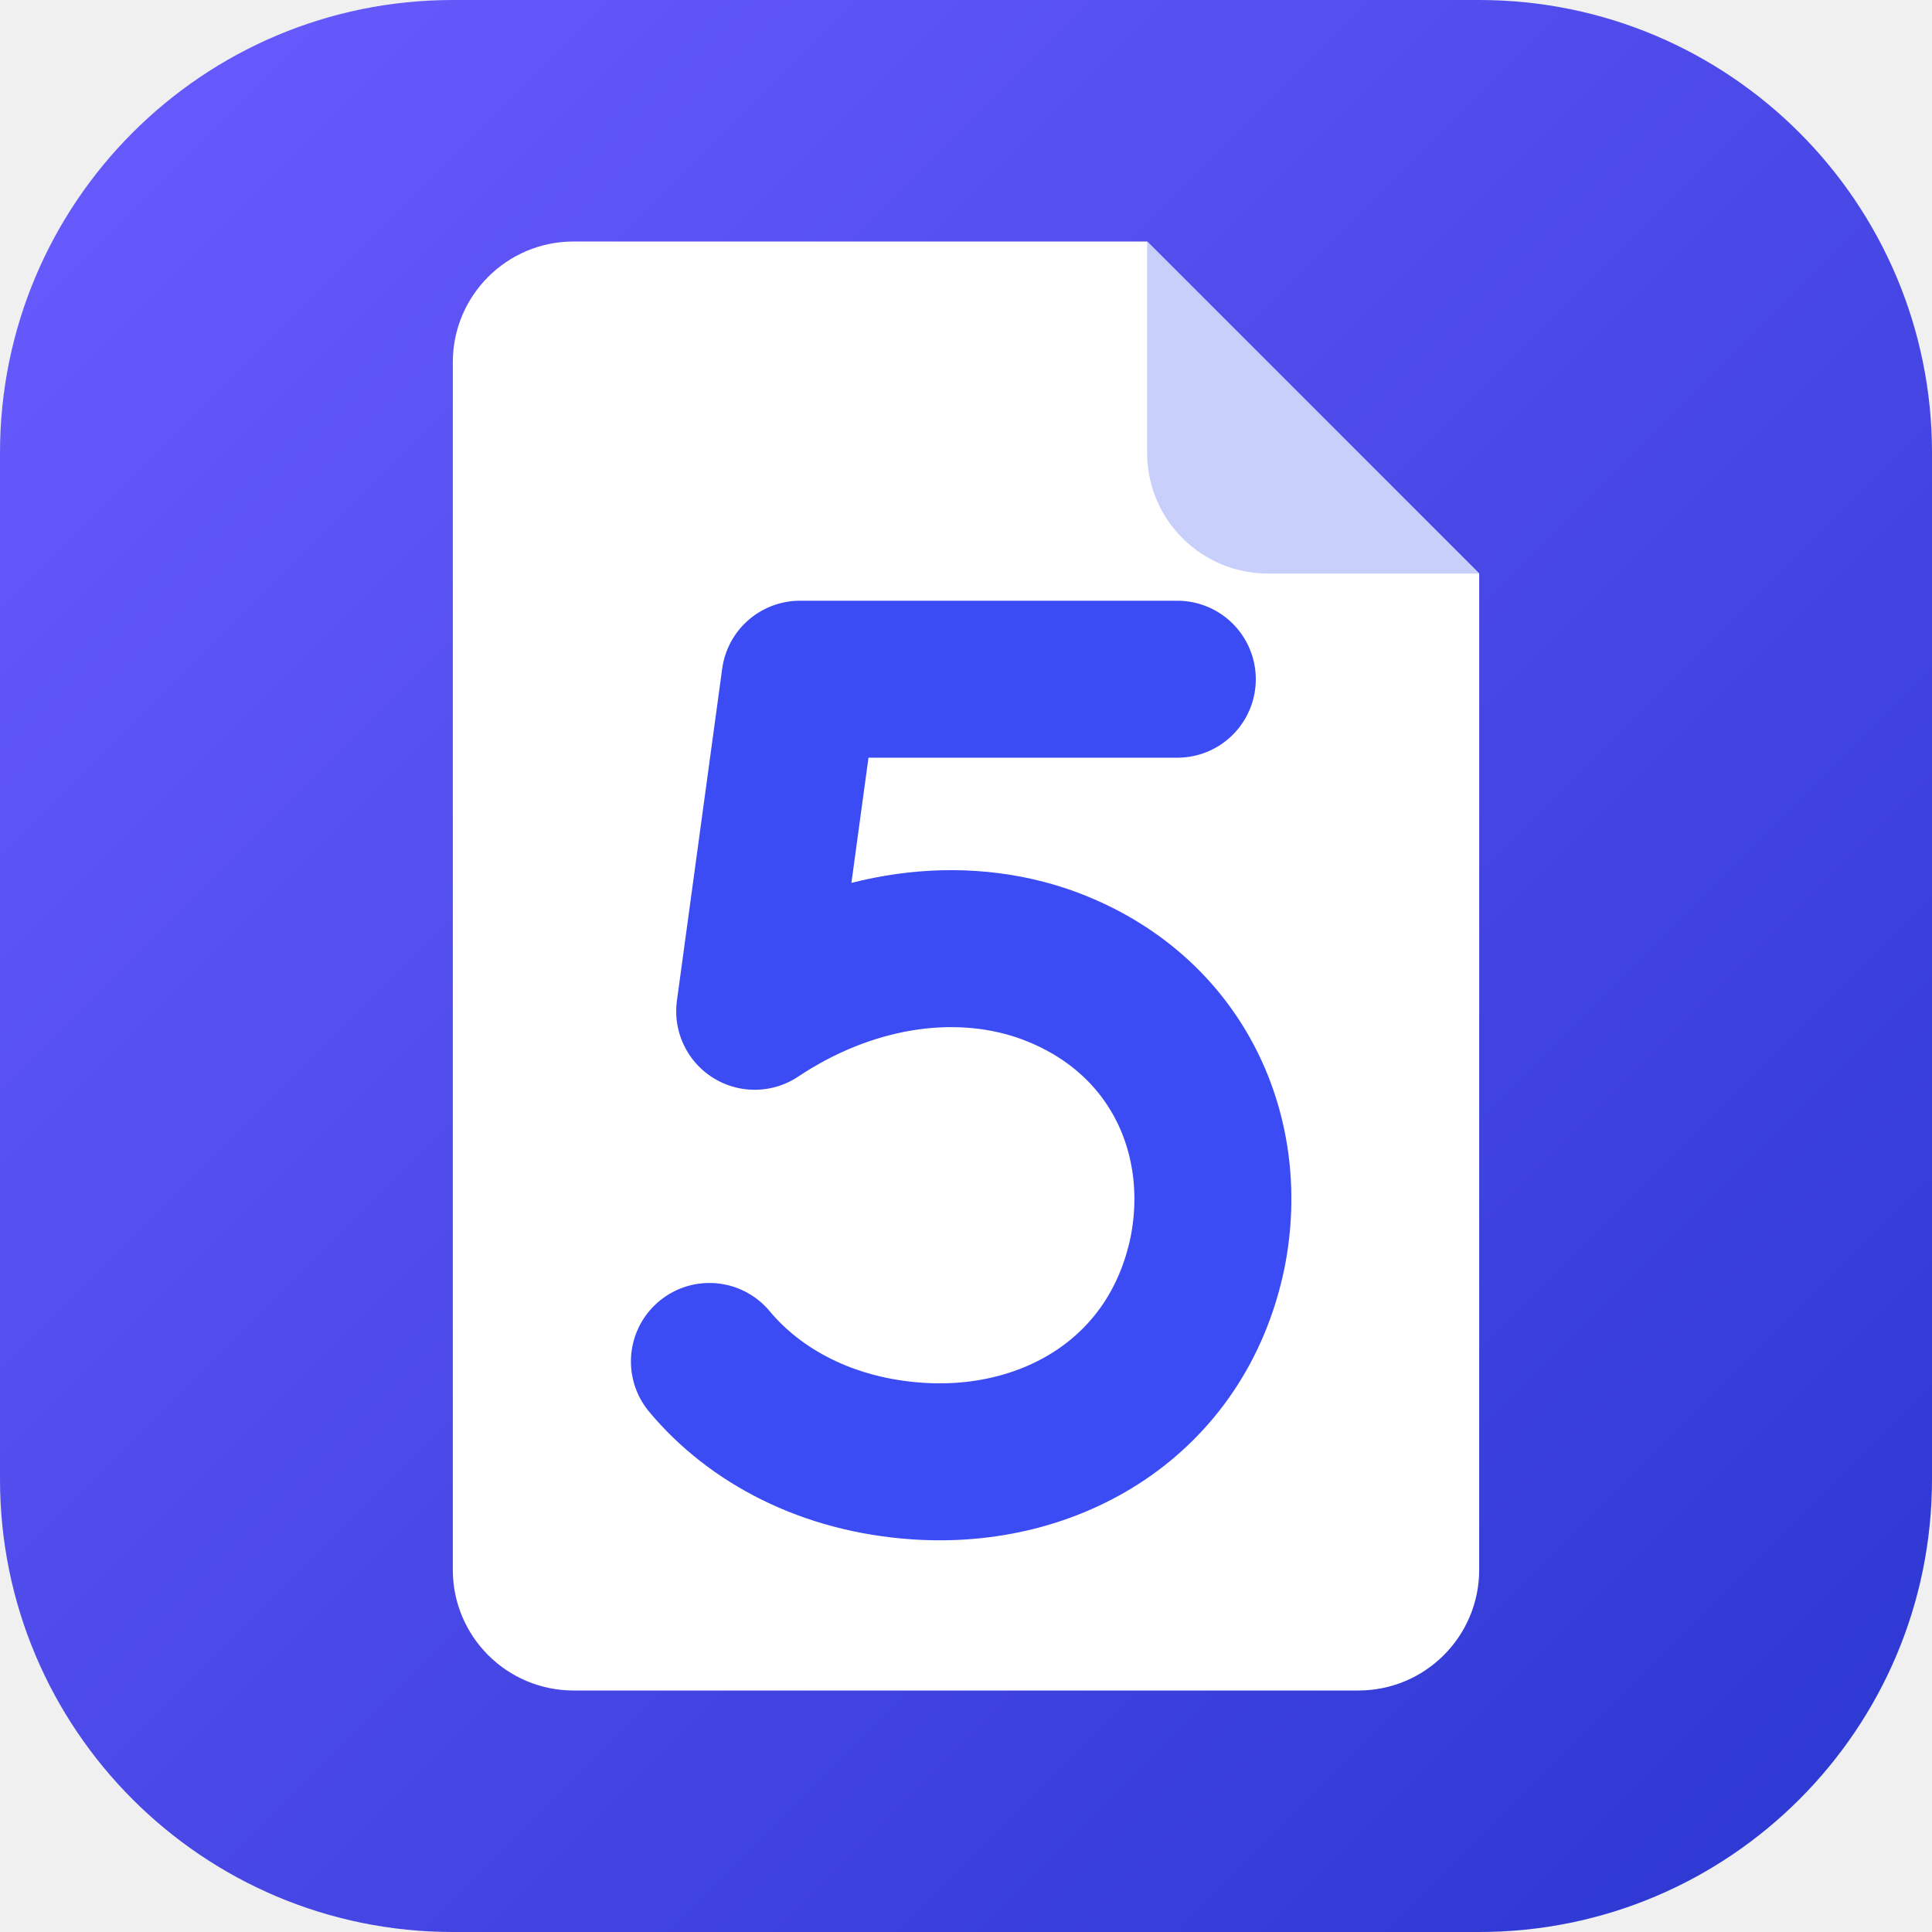
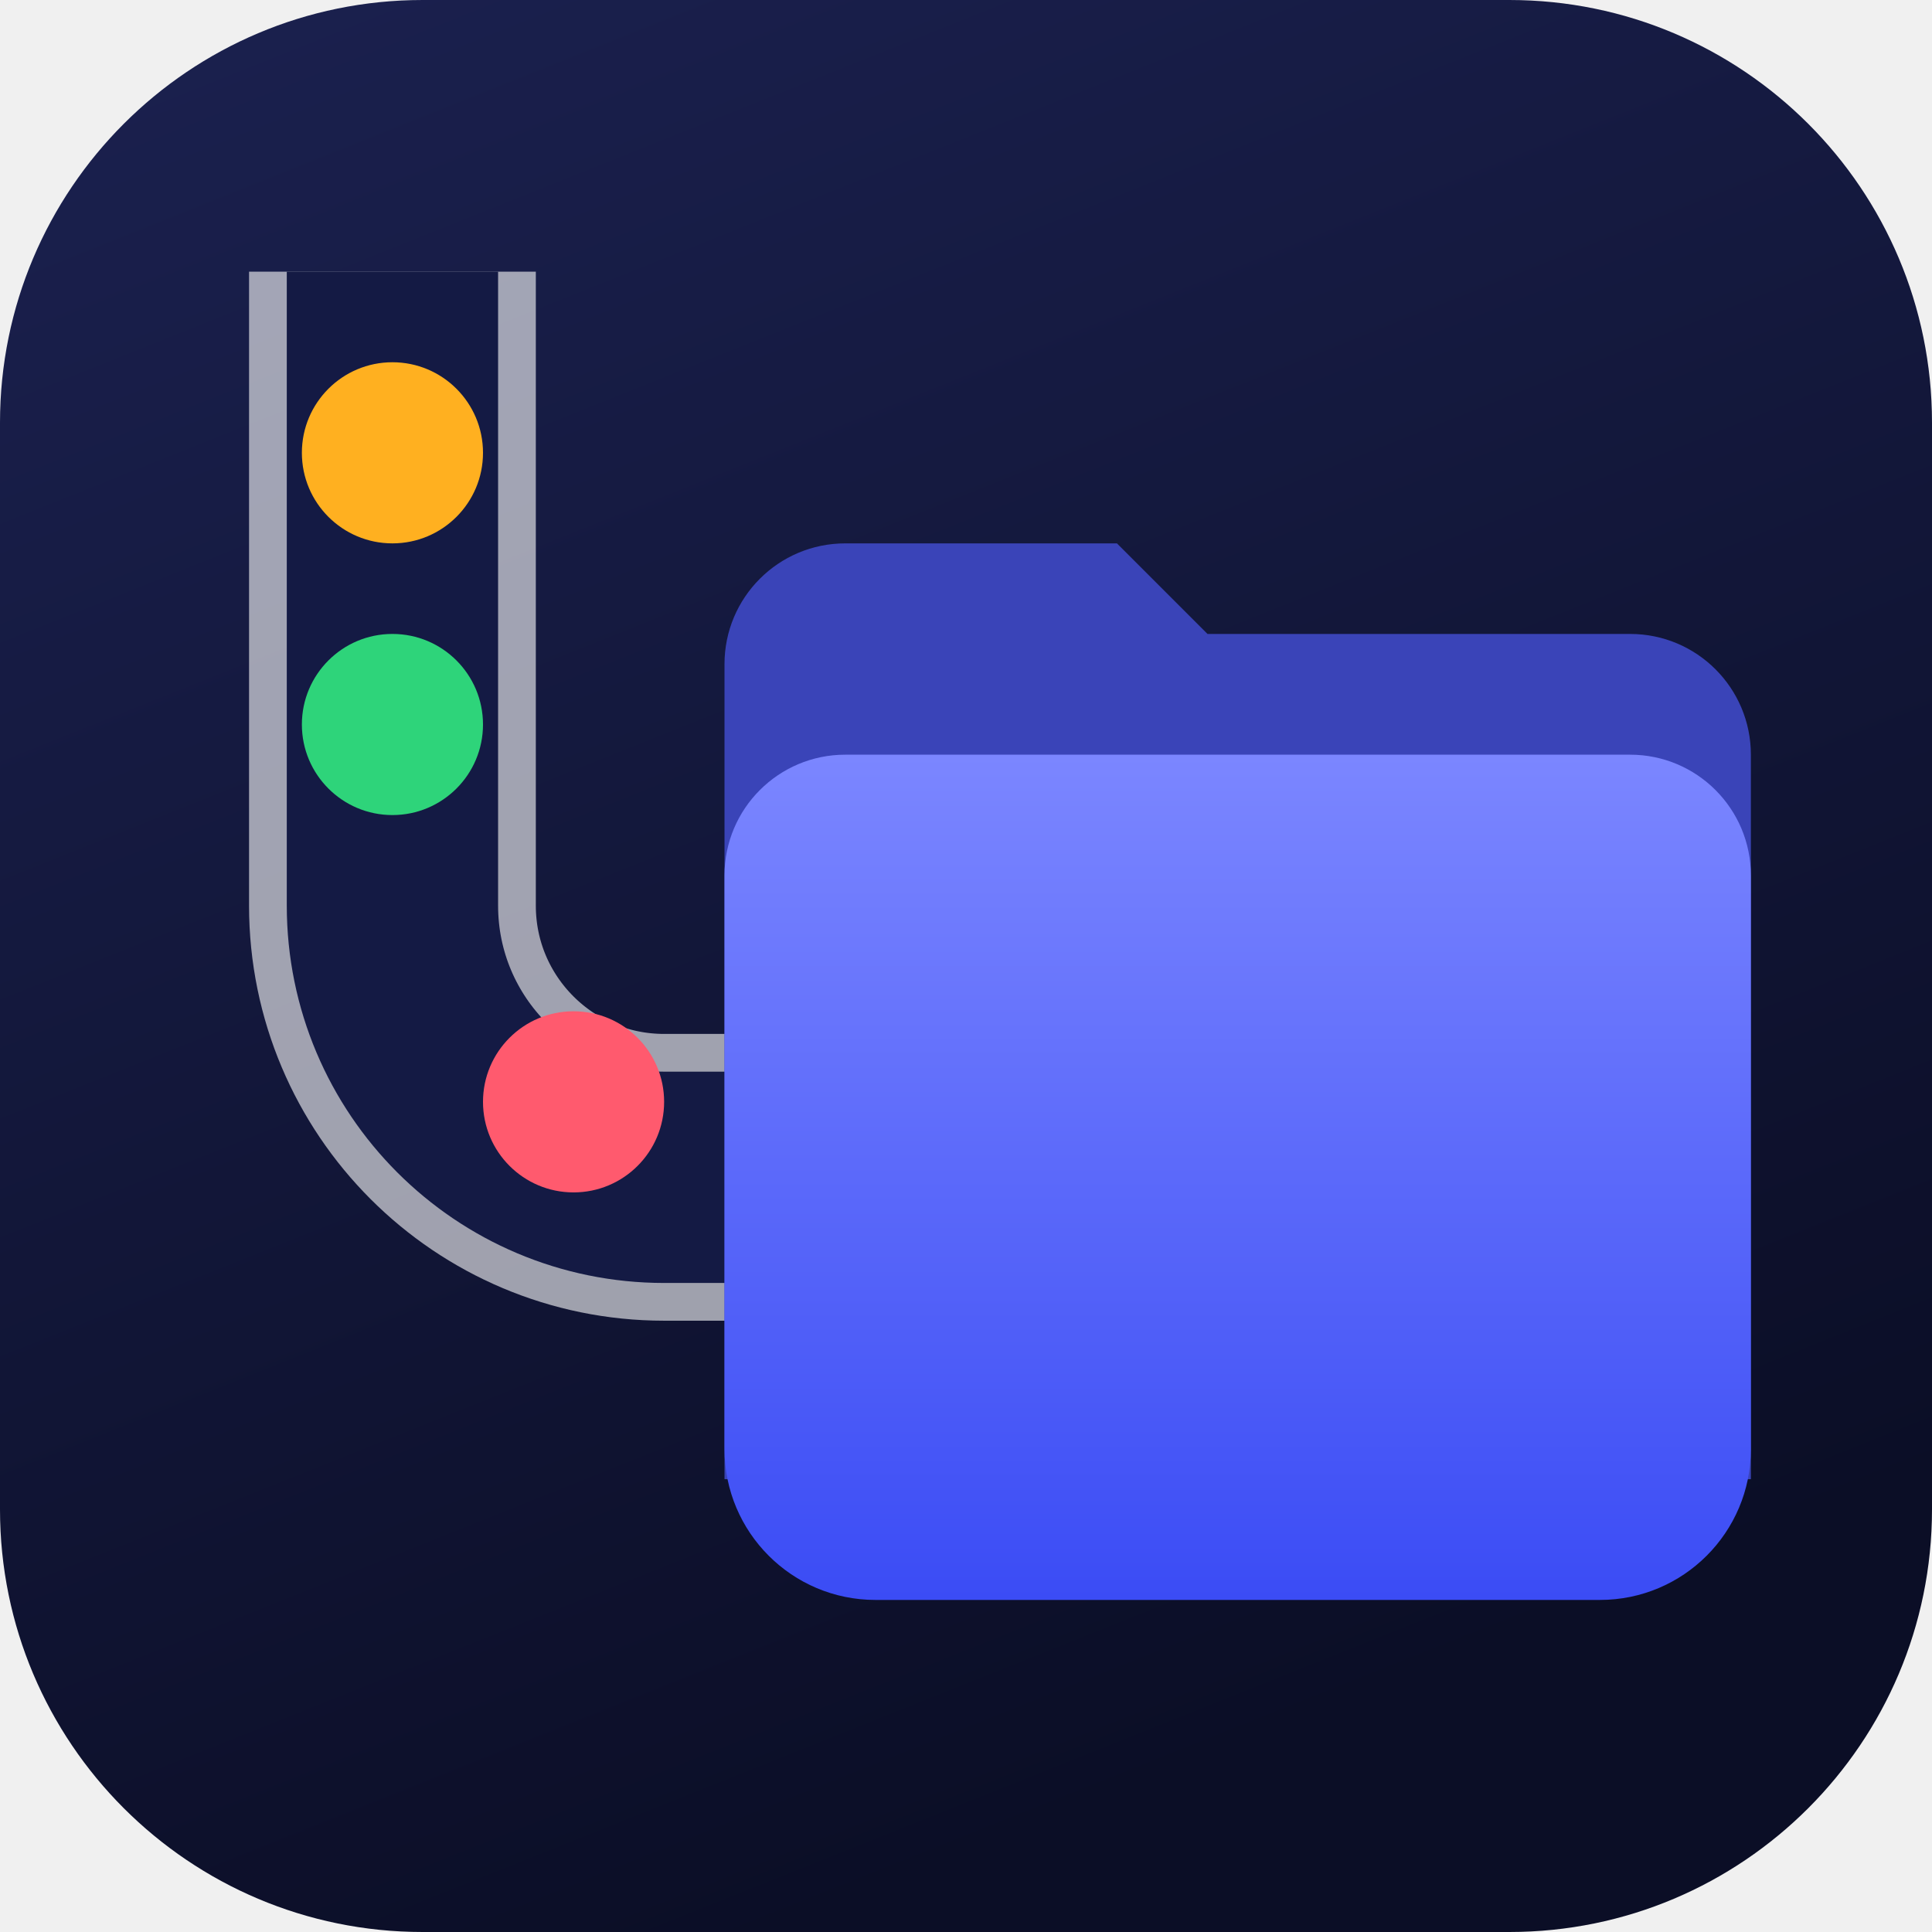
<svg xmlns="http://www.w3.org/2000/svg" width="64" height="64" viewBox="0 0 64 64">
  <defs>
-     <linearGradient id="bg" x1="0" y1="0" x2="1" y2="1">
-       <stop offset="0" stop-color="#6b5cff" />
-       <stop offset="1" stop-color="#2a36d0" />
+     <linearGradient id="t" x1="0" y1="0" x2="0.4" y2="1">
+       <stop offset="0" stop-color="#1b2150" />
+       <stop offset="1" stop-color="#0b0e26" />
+     </linearGradient>
+     <linearGradient id="f" x1="0" y1="0" x2="0" y2="1">
+       <stop offset="0" stop-color="#7b86ff" />
+       <stop offset="1" stop-color="#3b4cf5" />
    </linearGradient>
  </defs>
-   <rect width="64" height="64" rx="15" fill="url(#bg)" />
-   <path d="M15 12a4 4 0 0 1 4-4h19l11 11v33a4 4 0 0 1-4 4H19a4 4 0 0 1-4-4Z" fill="#fff" />
-   <path d="M38 8v7a4 4 0 0 0 4 4h7Z" fill="#c9cffb" />
-   <path d="M39 22.5H26.5L25 33.5c3-2 6.5-2.6 9.5-1.6 4.4 1.5 6.3 5.6 5.5 9.6-1 4.8-5.2 7.2-9.6 6.9-3-.2-5.4-1.5-6.9-3.3" fill="none" stroke="#3b4cf5" stroke-width="5.2" stroke-linecap="round" stroke-linejoin="round" />
+   <rect width="64" height="64" rx="14" fill="url(#t)" />
+   <path d="M13 9V30a9 9 0 0 0 9 9h4" fill="none" stroke="#ffffff" stroke-opacity="0.6" stroke-width="9.5" />
+   <path d="M13 9V30a9 9 0 0 0 9 9h4" fill="none" stroke="#141a44" stroke-width="7" />
+   <circle cx="13" cy="15" r="3" fill="#ffb020" />
+   <circle cx="13" cy="24" r="3" fill="#2ed47a" />
+   <circle cx="19" cy="36.5" r="3" fill="#ff5a6e" />
+   <path d="M24 22a4 4 0 0 1 4-4h9l3 3h14a4 4 0 0 1 4 4v24H24Z" fill="#3a44b8" />
+   <path d="M24 29a4 4 0 0 1 4-4h26a4 4 0 0 1 4 4v19a5 5 0 0 1-5 5H29a5 5 0 0 1-5-5Z" fill="url(#f)" />
</svg>
